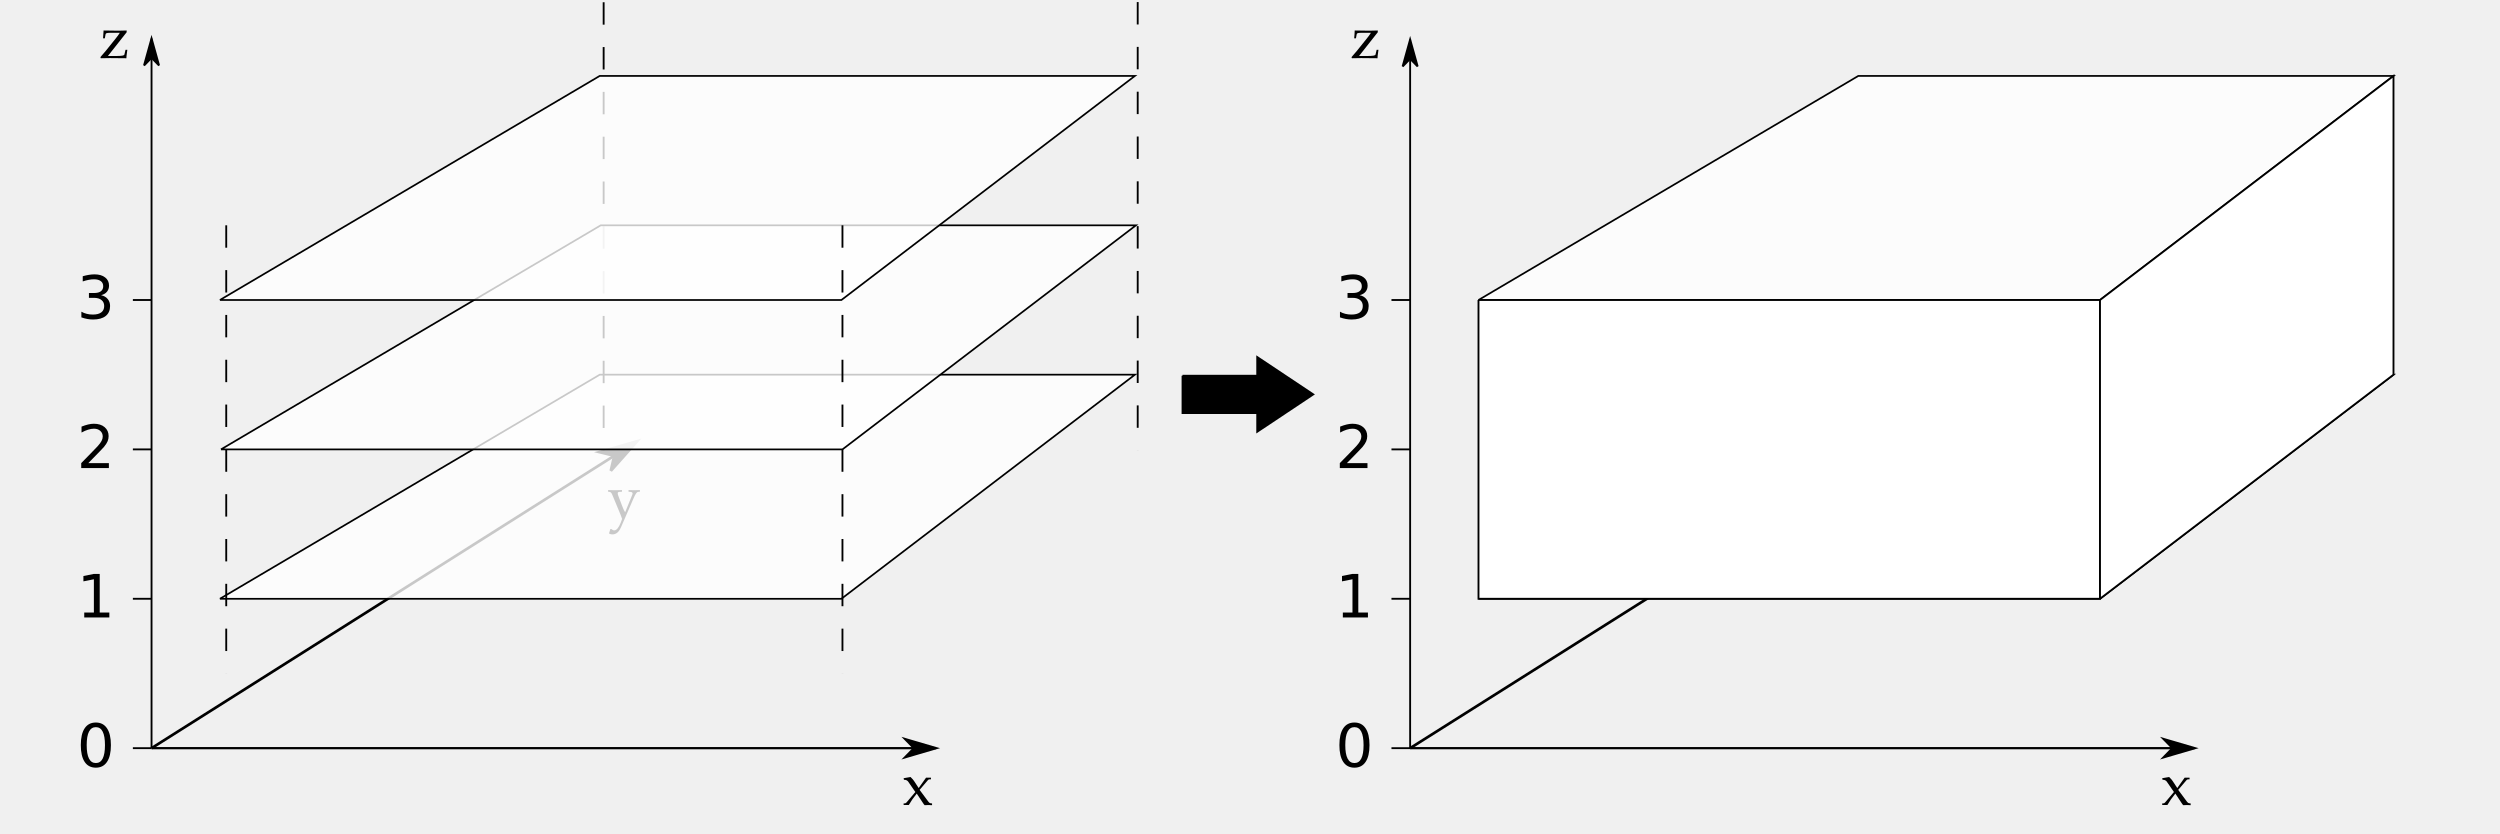
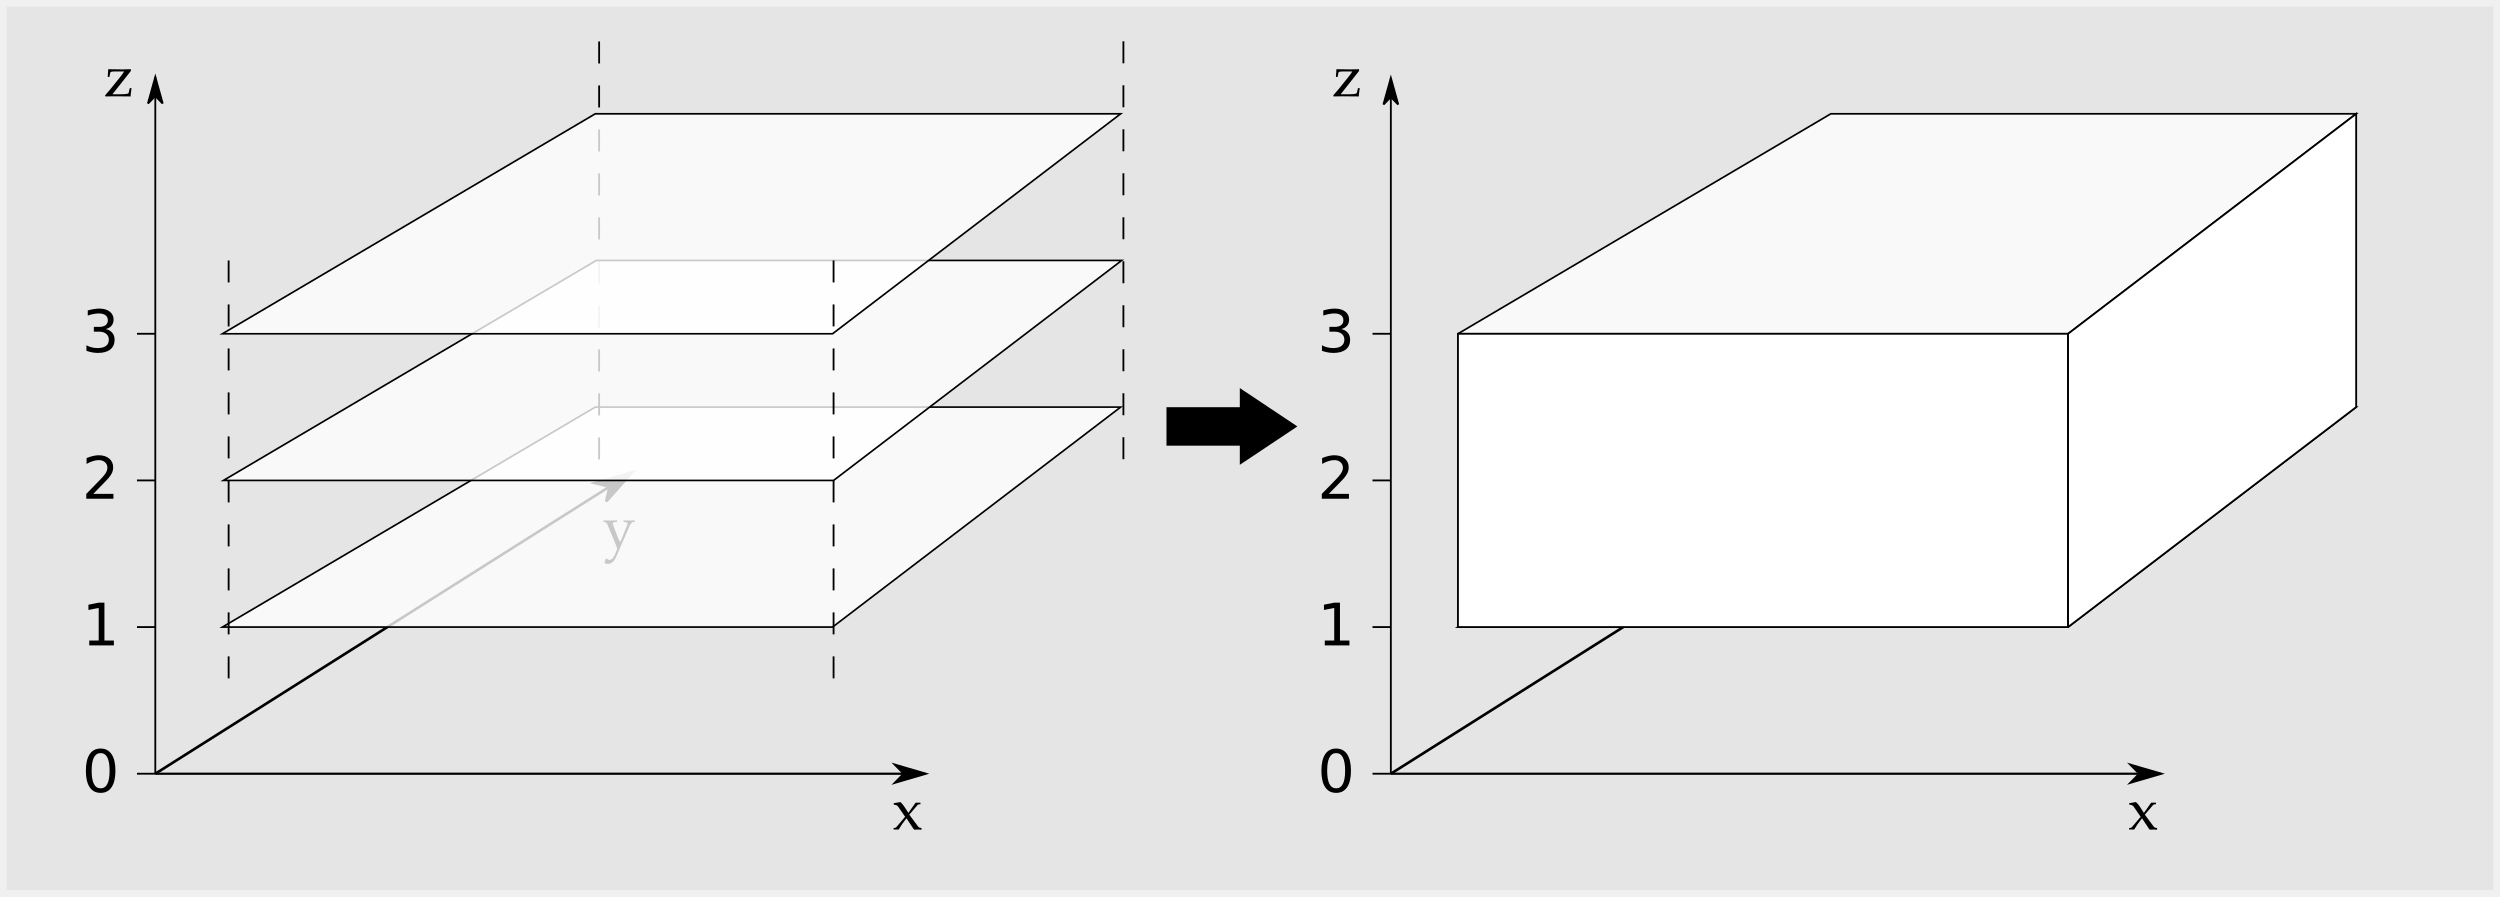
- <svg xmlns="http://www.w3.org/2000/svg" width="750" height="250" id="svg2834" version="1.1">
+ <svg xmlns="http://www.w3.org/2000/svg" width="764" height="274" id="svg2834" version="1.1">
  <defs id="defs2836">
    <marker orient="auto" refY="0" refX="0" id="Arrow2Lend" style="overflow:visible">
      <path id="path3666" style="font-size:12px;fill-rule:evenodd;stroke-width:0.625;stroke-linejoin:round" d="M 8.719,4.034 -2.207,0.016 8.719,-4.002 c -1.745,2.372 -1.735,5.617 -6e-7,8.035 z" transform="matrix(-1.1,0,0,-1.1,-1.1,0)" />
    </marker>
    <marker orient="auto" refY="0" refX="0" id="Arrow1Lend" style="overflow:visible">
-       <path id="path3648" d="M 0,0 5,-5 -12.5,0 5,5 0,0 z" style="fill-rule:evenodd;stroke:#000000;stroke-width:1pt;marker-start:none" transform="matrix(-0.8,0,0,-0.8,-10,0)" />
+       <path id="path3648" d="M 0,0 5,-5 -12.5,0 5,5 Z" style="fill-rule:evenodd;stroke:#000000;stroke-width:1pt;marker-start:none" transform="matrix(-0.8,0,0,-0.8,-10,0)" />
    </marker>
    <marker orient="auto" refY="0" refX="0" id="TriangleInL" style="overflow:visible">
-       <path id="path3779" d="m 5.77,0 -8.65,5 0,-10 8.65,5 z" style="fill-rule:evenodd;stroke:#000000;stroke-width:1pt;marker-start:none" transform="scale(-0.8,-0.8)" />
+       <path id="path3779" d="M 5.77,0 -2.88,5 V -5 Z" style="fill-rule:evenodd;stroke:#000000;stroke-width:1pt;marker-start:none" transform="scale(-0.8)" />
    </marker>
    <marker orient="auto" refY="0" refX="0" id="Arrow1Lstart" style="overflow:visible">
-       <path id="path3645" d="M 0,0 5,-5 -12.5,0 5,5 0,0 z" style="fill-rule:evenodd;stroke:#000000;stroke-width:1pt;marker-start:none" transform="matrix(0.8,0,0,0.8,10,0)" />
+       <path id="path3645" d="M 0,0 5,-5 -12.5,0 5,5 Z" style="fill-rule:evenodd;stroke:#000000;stroke-width:1pt;marker-start:none" transform="matrix(0.8,0,0,0.8,10,0)" />
    </marker>
    <marker orient="auto" refY="0" refX="0" id="Arrow1Lend-8" style="overflow:visible">
-       <path id="path3648-8" d="M 0,0 5,-5 -12.5,0 5,5 0,0 z" style="fill-rule:evenodd;stroke:#000000;stroke-width:1pt;marker-start:none" transform="matrix(-0.8,0,0,-0.8,-10,0)" />
+       <path id="path3648-8" d="M 0,0 5,-5 -12.5,0 5,5 Z" style="fill-rule:evenodd;stroke:#000000;stroke-width:1pt;marker-start:none" transform="matrix(-0.8,0,0,-0.8,-10,0)" />
    </marker>
    <marker orient="auto" refY="0" refX="0" id="marker4872" style="overflow:visible">
-       <path id="path4874" d="M 0,0 5,-5 -12.5,0 5,5 0,0 z" style="fill-rule:evenodd;stroke:#000000;stroke-width:1pt;marker-start:none" transform="matrix(-0.8,0,0,-0.8,-10,0)" />
+       <path id="path4874" d="M 0,0 5,-5 -12.5,0 5,5 Z" style="fill-rule:evenodd;stroke:#000000;stroke-width:1pt;marker-start:none" transform="matrix(-0.8,0,0,-0.8,-10,0)" />
    </marker>
    <marker orient="auto" refY="0" refX="0" id="marker4877" style="overflow:visible">
-       <path id="path4879" d="M 0,0 5,-5 -12.5,0 5,5 0,0 z" style="fill-rule:evenodd;stroke:#000000;stroke-width:1pt;marker-start:none" transform="matrix(-0.8,0,0,-0.8,-10,0)" />
+       <path id="path4879" d="M 0,0 5,-5 -12.5,0 5,5 Z" style="fill-rule:evenodd;stroke:#000000;stroke-width:1pt;marker-start:none" transform="matrix(-0.8,0,0,-0.8,-10,0)" />
    </marker>
  </defs>
-   <g id="layer1" transform="translate(-22.10938,-210.5491)">
-     <text xml:space="preserve" style="font-size:22.408px;font-style:normal;font-weight:normal;fill:#000000;fill-opacity:1;stroke:none;font-family:Bitstream Vera Sans" x="204.324" y="365.787" id="text5257-1">
-       <tspan id="tspan5259-2" x="204.324" y="365.787" style="font-size:17.927px;font-family:URW Palladio L;-inkscape-font-specification:URW Palladio L">y</tspan>
-     </text>
-     <g id="g4852" transform="matrix(0.5602052,0,0,0.5753459,33.95989,193.3531)">
-       <path id="path3638" d="M 60,420 320,260" style="fill:none;stroke:#000000;stroke-width:1.428px;stroke-linecap:butt;stroke-linejoin:miter;stroke-opacity:1;marker-end:url(#Arrow1Lend)" />
-       <path id="path4468" d="M 60,420 60,50" style="fill:none;stroke:#000000;stroke-width:1px;stroke-linecap:butt;stroke-linejoin:miter;stroke-opacity:1;marker-end:url(#Arrow1Lend)" />
-       <path id="path4660" d="m 60,420 420,0" style="fill:none;stroke:#000000;stroke-width:1.164px;stroke-linecap:butt;stroke-linejoin:miter;stroke-opacity:1;marker-end:url(#Arrow1Lend)" />
+   <g id="layer2" transform="translate(2,12)">
+     <rect style="opacity:1;fill:#e5e5e5;fill-opacity:1" id="rect1125" width="760" height="270" x="0" y="-10" />
+   </g>
+   <g id="layer1" transform="translate(-20.10938,-198.5491)">
+     <g id="g1067">
+       <text id="text5257-1" y="365.787" x="204.324" style="font-style:normal;font-weight:normal;line-height:0%;font-family:'Bitstream Vera Sans';fill:#000000;fill-opacity:1;stroke:none" xml:space="preserve">
+         <tspan style="font-size:17.927px;line-height:1.25;font-family:'URW Palladio L';-inkscape-font-specification:'URW Palladio L'" y="365.787" x="204.324" id="tspan5259-2">y</tspan>
+       </text>
+       <g transform="matrix(0.5602052,0,0,0.5753459,33.95989,193.3531)" id="g4852">
+         <path style="fill:none;stroke:#000000;stroke-width:1.428px;stroke-linecap:butt;stroke-linejoin:miter;stroke-opacity:1;marker-end:url(#Arrow1Lend)" d="M 60,420 320,260" id="path3638" />
+         <path style="fill:none;stroke:#000000;stroke-width:1px;stroke-linecap:butt;stroke-linejoin:miter;stroke-opacity:1;marker-end:url(#Arrow1Lend)" d="M 60,420 V 50" id="path4468" />
+         <path style="fill:none;stroke:#000000;stroke-width:1.164px;stroke-linecap:butt;stroke-linejoin:miter;stroke-opacity:1;marker-end:url(#Arrow1Lend)" d="M 60,420 H 480" id="path4660" />
+       </g>
+       <g id="g4852-8" transform="matrix(0.5602052,0,0,0.5745145,411.5382,193.7023)">
+         <path style="fill:none;stroke:#000000;stroke-width:1.428px;stroke-linecap:butt;stroke-linejoin:miter;stroke-opacity:1;marker-end:url(#Arrow1Lend)" d="M 60,420 320,260" id="path3638-0" />
+         <path style="fill:none;stroke:#000000;stroke-width:1px;stroke-linecap:butt;stroke-linejoin:miter;stroke-opacity:1;marker-end:url(#Arrow1Lend)" d="M 60,420 V 50" id="path4468-5" />
+         <path style="fill:none;stroke:#000000;stroke-width:1.164px;stroke-linecap:butt;stroke-linejoin:miter;stroke-opacity:1;marker-end:url(#Arrow1Lend)" d="M 60,420 H 480" id="path4660-8" />
+       </g>
+       <path id="path4919" d="M 67.572,390.182 H 61.97" style="fill:none;stroke:#000000;stroke-width:0.56px;stroke-linecap:butt;stroke-linejoin:miter;stroke-opacity:1" />
+       <path id="path4923" d="M 67.572,345.366 H 61.97" style="fill:none;stroke:#000000;stroke-width:0.56px;stroke-linecap:butt;stroke-linejoin:miter;stroke-opacity:1" />
+       <path id="path4927" d="M 67.572,300.549 H 61.97" style="fill:none;stroke:#000000;stroke-width:0.56px;stroke-linecap:butt;stroke-linejoin:miter;stroke-opacity:1" />
+       <path id="path4931" d="m 445.151,390.182 h -5.602" style="fill:none;stroke:#000000;stroke-width:0.56px;stroke-linecap:butt;stroke-linejoin:miter;stroke-opacity:1" />
+       <path id="path4935" d="m 445.151,345.366 h -5.602" style="fill:none;stroke:#000000;stroke-width:0.56px;stroke-linecap:butt;stroke-linejoin:miter;stroke-opacity:1" />
+       <path id="path4939" d="m 445.151,300.549 h -5.602" style="fill:none;stroke:#000000;stroke-width:0.56px;stroke-linecap:butt;stroke-linejoin:miter;stroke-opacity:1" />
+       <path id="path4943" d="M 88.078,390.182 202.021,322.957 H 362.578 l -88.047,67.225 z" style="fill:#ffffff;fill-opacity:0.784;stroke:#000000;stroke-width:0.518px;stroke-linecap:butt;stroke-linejoin:miter;stroke-opacity:1" />
+       <path id="path5134-3-2-8" d="M 203.203,211.224 V 345.673" style="fill:none;stroke:#000000;stroke-width:0.56;stroke-linecap:butt;stroke-linejoin:miter;stroke-miterlimit:4;stroke-dasharray:6.722, 6.722;stroke-dashoffset:0;stroke-opacity:1" />
+       <path id="path4943-7" d="M 88.395,345.366 202.339,278.141 H 362.896 l -88.047,67.225 z" style="fill:#ffffff;fill-opacity:0.784;stroke:#000000;stroke-width:0.518px;stroke-linecap:butt;stroke-linejoin:miter;stroke-opacity:1" />
+       <path id="path4943-92" d="M 88.078,300.549 202.021,233.325 H 362.578 l -88.047,67.225 z" style="fill:#ffffff;fill-opacity:0.784;stroke:#000000;stroke-width:0.518px;stroke-linecap:butt;stroke-linejoin:miter;stroke-opacity:1" />
+       <text id="text5036" y="440.6" x="45.164" style="font-style:normal;font-weight:normal;line-height:0%;font-family:'Bitstream Vera Sans';fill:#000000;fill-opacity:1;stroke:none" xml:space="preserve">
+         <tspan style="font-size:17.927px;line-height:1.25" y="440.6" x="45.164" id="tspan5038">0</tspan>
+       </text>
+       <path id="path5040" d="m 67.572,434.998 h -5.602 v 0" style="fill:none;stroke:#000000;stroke-width:0.56px;stroke-linecap:butt;stroke-linejoin:miter;stroke-opacity:1" />
+       <text id="text5036-6" y="395.784" x="45.164" style="font-style:normal;font-weight:normal;line-height:0%;font-family:'Bitstream Vera Sans';fill:#000000;fill-opacity:1;stroke:none" xml:space="preserve">
+         <tspan style="font-size:17.927px;line-height:1.25" y="395.784" x="45.164" id="tspan5038-3">1</tspan>
+       </text>
+       <text id="text5036-1" y="350.968" x="45.164" style="font-style:normal;font-weight:normal;line-height:0%;font-family:'Bitstream Vera Sans';fill:#000000;fill-opacity:1;stroke:none" xml:space="preserve">
+         <tspan style="font-size:17.927px;line-height:1.25" y="350.968" x="45.164" id="tspan5038-2">2</tspan>
+       </text>
+       <text id="text5036-8" y="306.151" x="45.164" style="font-style:normal;font-weight:normal;line-height:0%;font-family:'Bitstream Vera Sans';fill:#000000;fill-opacity:1;stroke:none" xml:space="preserve">
+         <tspan style="font-size:17.927px;line-height:1.25" y="306.151" x="45.164" id="tspan5038-1">3</tspan>
+       </text>
+       <text id="text5036-5" y="440.6" x="422.742" style="font-style:normal;font-weight:normal;line-height:0%;font-family:'Bitstream Vera Sans';fill:#000000;fill-opacity:1;stroke:none" xml:space="preserve">
+         <tspan style="font-size:17.927px;line-height:1.25" y="440.6" x="422.742" id="tspan5038-9">0</tspan>
+       </text>
+       <text id="text5036-6-0" y="395.784" x="422.742" style="font-style:normal;font-weight:normal;line-height:0%;font-family:'Bitstream Vera Sans';fill:#000000;fill-opacity:1;stroke:none" xml:space="preserve">
+         <tspan style="font-size:17.927px;line-height:1.25" y="395.784" x="422.742" id="tspan5038-3-3">1</tspan>
+       </text>
+       <text id="text5036-1-8" y="350.968" x="422.742" style="font-style:normal;font-weight:normal;line-height:0%;font-family:'Bitstream Vera Sans';fill:#000000;fill-opacity:1;stroke:none" xml:space="preserve">
+         <tspan style="font-size:17.927px;line-height:1.25" y="350.968" x="422.742" id="tspan5038-2-6">2</tspan>
+       </text>
+       <text id="text5036-8-3" y="306.151" x="422.742" style="font-style:normal;font-weight:normal;line-height:0%;font-family:'Bitstream Vera Sans';fill:#000000;fill-opacity:1;stroke:none" xml:space="preserve">
+         <tspan style="font-size:17.927px;line-height:1.25" y="306.151" x="422.742" id="tspan5038-1-9">3</tspan>
+       </text>
+       <path id="path5134" d="M 89.98,278.141 V 412.59" style="fill:none;stroke:#000000;stroke-width:0.56;stroke-linecap:butt;stroke-linejoin:miter;stroke-miterlimit:4;stroke-dasharray:6.722, 6.722;stroke-dashoffset:0;stroke-opacity:1" />
+       <path id="path5134-3" d="M 274.848,278.141 V 412.59" style="fill:none;stroke:#000000;stroke-width:0.56;stroke-linecap:butt;stroke-linejoin:miter;stroke-miterlimit:4;stroke-dasharray:6.722, 6.722;stroke-dashoffset:0;stroke-opacity:1" />
+       <path id="path4931-0" d="m 445.151,434.998 h -5.602" style="fill:none;stroke:#000000;stroke-width:0.56px;stroke-linecap:butt;stroke-linejoin:miter;stroke-opacity:1" />
+       <path id="path4943-2" d="m 465.656,390.182 113.944,-67.225 h 160.557 l -88.047,67.225 H 465.656 Z" style="fill:#ffffff;fill-opacity:0.784;stroke:#000000;stroke-width:0.518px;stroke-linecap:butt;stroke-linejoin:miter;stroke-opacity:1" />
+       <path id="path4943-5" d="M 465.656,300.549 579.6,233.325 h 160.557 l -88.047,67.225 H 465.656 Z" style="fill:#ffffff;fill-opacity:0.784;stroke:#000000;stroke-width:0.518px;stroke-linecap:butt;stroke-linejoin:miter;stroke-opacity:1" />
+       <path id="path5224" d="m 465.656,300.549 v 89.633 H 652.109 V 300.549 H 465.656 Z" style="fill:#ffffff;fill-opacity:1;stroke:#000000;stroke-width:0.56px;stroke-linecap:butt;stroke-linejoin:miter;stroke-opacity:1" />
+       <path id="path5228" d="m 652.109,390.182 88.047,-67.225 V 233.325 l -88.047,67.225 v 89.633 z" style="fill:#ffffff;fill-opacity:1;stroke:#000000;stroke-width:0.56px;stroke-linecap:butt;stroke-linejoin:miter;stroke-opacity:1" />
+       <path id="path5134-3-2" d="M 363.422,211.17 V 345.619" style="fill:none;stroke:#000000;stroke-width:0.56;stroke-linecap:butt;stroke-linejoin:miter;stroke-miterlimit:4;stroke-dasharray:6.722, 6.722;stroke-dashoffset:0;stroke-opacity:1" />
+       <text id="text5257" y="452.058" x="292.836" style="font-style:normal;font-weight:normal;line-height:0%;font-family:'Bitstream Vera Sans';fill:#000000;fill-opacity:1;stroke:none" xml:space="preserve">
+         <tspan style="font-size:17.927px;line-height:1.25;font-family:'URW Palladio L';-inkscape-font-specification:'URW Palladio L'" y="452.058" x="292.836" id="tspan5259">x</tspan>
+       </text>
+       <text id="text5261" y="227.976" x="51.948" style="font-style:normal;font-weight:normal;line-height:0%;font-family:'Bitstream Vera Sans';fill:#000000;fill-opacity:1;stroke:none" xml:space="preserve">
+         <tspan style="font-size:17.927px;line-height:1.25;font-family:'URW Palladio L';-inkscape-font-specification:'URW Palladio L'" y="227.976" x="51.948" id="tspan5263">z</tspan>
+       </text>
+       <text id="text5257-4" y="452.058" x="670.414" style="font-style:normal;font-weight:normal;line-height:0%;font-family:'Bitstream Vera Sans';fill:#000000;fill-opacity:1;stroke:none" xml:space="preserve">
+         <tspan style="font-size:17.927px;line-height:1.25;font-family:'URW Palladio L';-inkscape-font-specification:'URW Palladio L'" y="452.058" x="670.414" id="tspan5259-4">x</tspan>
+       </text>
+       <text id="text5261-2" y="227.976" x="427.285" style="font-style:normal;font-weight:normal;line-height:0%;font-family:'Bitstream Vera Sans';fill:#000000;fill-opacity:1;stroke:none" xml:space="preserve">
+         <tspan style="font-size:17.927px;line-height:1.25;font-family:'URW Palladio L';-inkscape-font-specification:'URW Palladio L'" y="227.976" x="427.285" id="tspan5263-0">z</tspan>
+       </text>
+       <path id="path5521" d="m 376.867,323.265 v 11.204 h 22.408 v 5.602 l 16.806,-11.204 -16.806,-11.204 v 5.602 z" style="fill:#000000;fill-opacity:1;stroke:#000000;stroke-width:0.56px;stroke-linecap:butt;stroke-linejoin:miter;stroke-opacity:1" />
    </g>
-     <g transform="matrix(0.5602052,0,0,0.5745145,411.5382,193.7023)" id="g4852-8">
-       <path id="path3638-0" d="M 60,420 320,260" style="fill:none;stroke:#000000;stroke-width:1.428px;stroke-linecap:butt;stroke-linejoin:miter;stroke-opacity:1;marker-end:url(#Arrow1Lend)" />
-       <path id="path4468-5" d="M 60,420 60,50" style="fill:none;stroke:#000000;stroke-width:1px;stroke-linecap:butt;stroke-linejoin:miter;stroke-opacity:1;marker-end:url(#Arrow1Lend)" />
-       <path id="path4660-8" d="m 60,420 420,0" style="fill:none;stroke:#000000;stroke-width:1.164px;stroke-linecap:butt;stroke-linejoin:miter;stroke-opacity:1;marker-end:url(#Arrow1Lend)" />
-     </g>
-     <path style="fill:none;stroke:#000000;stroke-width:0.56px;stroke-linecap:butt;stroke-linejoin:miter;stroke-opacity:1" d="m 67.572,390.182 -5.602,0" id="path4919" />
-     <path style="fill:none;stroke:#000000;stroke-width:0.56px;stroke-linecap:butt;stroke-linejoin:miter;stroke-opacity:1" d="m 67.572,345.366 -5.602,0" id="path4923" />
-     <path style="fill:none;stroke:#000000;stroke-width:0.56px;stroke-linecap:butt;stroke-linejoin:miter;stroke-opacity:1" d="m 67.572,300.549 -5.602,0" id="path4927" />
-     <path style="fill:none;stroke:#000000;stroke-width:0.56px;stroke-linecap:butt;stroke-linejoin:miter;stroke-opacity:1" d="m 445.151,390.182 -5.602,0" id="path4931" />
-     <path style="fill:none;stroke:#000000;stroke-width:0.56px;stroke-linecap:butt;stroke-linejoin:miter;stroke-opacity:1" d="m 445.151,345.366 -5.602,0" id="path4935" />
-     <path style="fill:none;stroke:#000000;stroke-width:0.56px;stroke-linecap:butt;stroke-linejoin:miter;stroke-opacity:1" d="m 445.151,300.549 -5.602,0" id="path4939" />
-     <path style="fill:#ffffff;fill-opacity:0.784;stroke:#000000;stroke-width:0.518px;stroke-linecap:butt;stroke-linejoin:miter;stroke-opacity:1" d="m 88.078,390.182 113.944,-67.225 160.557,0 -88.047,67.225 -186.453,0" id="path4943" />
-     <path style="fill:none;stroke:#000000;stroke-width:0.56;stroke-linecap:butt;stroke-linejoin:miter;stroke-miterlimit:4;stroke-opacity:1;stroke-dasharray:6.722, 6.722;stroke-dashoffset:0" d="m 203.203,211.224 0,134.449" id="path5134-3-2-8" />
-     <path style="fill:#ffffff;fill-opacity:0.784;stroke:#000000;stroke-width:0.518px;stroke-linecap:butt;stroke-linejoin:miter;stroke-opacity:1" d="m 88.395,345.366 113.944,-67.225 160.557,0 -88.047,67.225 -186.453,0" id="path4943-7" />
-     <path style="fill:#ffffff;fill-opacity:0.784;stroke:#000000;stroke-width:0.518px;stroke-linecap:butt;stroke-linejoin:miter;stroke-opacity:1" d="m 88.078,300.549 113.944,-67.225 160.557,0 -88.047,67.225 -186.453,0" id="path4943-92" />
-     <text xml:space="preserve" style="font-size:22.408px;font-style:normal;font-weight:normal;fill:#000000;fill-opacity:1;stroke:none;font-family:Bitstream Vera Sans" x="45.164" y="440.6" id="text5036">
-       <tspan id="tspan5038" x="45.164" y="440.6" style="font-size:17.927px">0</tspan>
-     </text>
-     <path style="fill:none;stroke:#000000;stroke-width:0.56px;stroke-linecap:butt;stroke-linejoin:miter;stroke-opacity:1" d="m 67.572,434.998 -5.602,0 0,0" id="path5040" />
-     <text xml:space="preserve" style="font-size:22.408px;font-style:normal;font-weight:normal;fill:#000000;fill-opacity:1;stroke:none;font-family:Bitstream Vera Sans" x="45.164" y="395.784" id="text5036-6">
-       <tspan id="tspan5038-3" x="45.164" y="395.784" style="font-size:17.927px">1</tspan>
-     </text>
-     <text xml:space="preserve" style="font-size:22.408px;font-style:normal;font-weight:normal;fill:#000000;fill-opacity:1;stroke:none;font-family:Bitstream Vera Sans" x="45.164" y="350.968" id="text5036-1">
-       <tspan id="tspan5038-2" x="45.164" y="350.968" style="font-size:17.927px">2</tspan>
-     </text>
-     <text xml:space="preserve" style="font-size:22.408px;font-style:normal;font-weight:normal;fill:#000000;fill-opacity:1;stroke:none;font-family:Bitstream Vera Sans" x="45.164" y="306.151" id="text5036-8">
-       <tspan id="tspan5038-1" x="45.164" y="306.151" style="font-size:17.927px">3</tspan>
-     </text>
-     <text xml:space="preserve" style="font-size:22.408px;font-style:normal;font-weight:normal;fill:#000000;fill-opacity:1;stroke:none;font-family:Bitstream Vera Sans" x="422.742" y="440.6" id="text5036-5">
-       <tspan id="tspan5038-9" x="422.742" y="440.6" style="font-size:17.927px">0</tspan>
-     </text>
-     <text xml:space="preserve" style="font-size:22.408px;font-style:normal;font-weight:normal;fill:#000000;fill-opacity:1;stroke:none;font-family:Bitstream Vera Sans" x="422.742" y="395.784" id="text5036-6-0">
-       <tspan id="tspan5038-3-3" x="422.742" y="395.784" style="font-size:17.927px">1</tspan>
-     </text>
-     <text xml:space="preserve" style="font-size:22.408px;font-style:normal;font-weight:normal;fill:#000000;fill-opacity:1;stroke:none;font-family:Bitstream Vera Sans" x="422.742" y="350.968" id="text5036-1-8">
-       <tspan id="tspan5038-2-6" x="422.742" y="350.968" style="font-size:17.927px">2</tspan>
-     </text>
-     <text xml:space="preserve" style="font-size:22.408px;font-style:normal;font-weight:normal;fill:#000000;fill-opacity:1;stroke:none;font-family:Bitstream Vera Sans" x="422.742" y="306.151" id="text5036-8-3">
-       <tspan id="tspan5038-1-9" x="422.742" y="306.151" style="font-size:17.927px">3</tspan>
-     </text>
-     <path style="fill:none;stroke:#000000;stroke-width:0.56;stroke-linecap:butt;stroke-linejoin:miter;stroke-miterlimit:4;stroke-opacity:1;stroke-dasharray:6.722, 6.722;stroke-dashoffset:0" d="m 89.98,278.141 0,134.449" id="path5134" />
-     <path style="fill:none;stroke:#000000;stroke-width:0.56;stroke-linecap:butt;stroke-linejoin:miter;stroke-miterlimit:4;stroke-opacity:1;stroke-dasharray:6.722, 6.722;stroke-dashoffset:0" d="m 274.848,278.141 0,134.449" id="path5134-3" />
-     <path style="fill:none;stroke:#000000;stroke-width:0.56px;stroke-linecap:butt;stroke-linejoin:miter;stroke-opacity:1" d="m 445.151,434.998 -5.602,0" id="path4931-0" />
-     <path style="fill:#ffffff;fill-opacity:0.784;stroke:#000000;stroke-width:0.518px;stroke-linecap:butt;stroke-linejoin:miter;stroke-opacity:1" d="m 465.656,390.182 113.944,-67.225 160.557,0 -88.047,67.225 -186.453,0" id="path4943-2" />
-     <path style="fill:#ffffff;fill-opacity:0.784;stroke:#000000;stroke-width:0.518px;stroke-linecap:butt;stroke-linejoin:miter;stroke-opacity:1" d="m 465.656,300.549 113.944,-67.225 160.557,0 -88.047,67.225 -186.453,0" id="path4943-5" />
-     <path style="fill:#ffffff;fill-opacity:1;stroke:#000000;stroke-width:0.56px;stroke-linecap:butt;stroke-linejoin:miter;stroke-opacity:1" d="m 465.656,300.549 0,89.633 186.453,0 0,-89.633 -186.453,0" id="path5224" />
-     <path style="fill:#ffffff;fill-opacity:1;stroke:#000000;stroke-width:0.56px;stroke-linecap:butt;stroke-linejoin:miter;stroke-opacity:1" d="m 652.109,390.182 88.047,-67.225 0,-89.633 -88.047,67.225 0,89.633 10e-6,0" id="path5228" />
-     <path style="fill:none;stroke:#000000;stroke-width:0.56;stroke-linecap:butt;stroke-linejoin:miter;stroke-miterlimit:4;stroke-opacity:1;stroke-dasharray:6.722, 6.722;stroke-dashoffset:0" d="m 363.422,211.17 0,134.449" id="path5134-3-2" />
-     <text xml:space="preserve" style="font-size:22.408px;font-style:normal;font-weight:normal;fill:#000000;fill-opacity:1;stroke:none;font-family:Bitstream Vera Sans" x="292.836" y="452.058" id="text5257">
-       <tspan id="tspan5259" x="292.836" y="452.058" style="font-size:17.927px;font-family:URW Palladio L;-inkscape-font-specification:URW Palladio L">x</tspan>
-     </text>
-     <text xml:space="preserve" style="font-size:22.408px;font-style:normal;font-weight:normal;fill:#000000;fill-opacity:1;stroke:none;font-family:Bitstream Vera Sans" x="51.948" y="227.976" id="text5261">
-       <tspan id="tspan5263" x="51.948" y="227.976" style="font-size:17.927px;font-family:URW Palladio L;-inkscape-font-specification:URW Palladio L">z</tspan>
-     </text>
-     <text xml:space="preserve" style="font-size:22.408px;font-style:normal;font-weight:normal;fill:#000000;fill-opacity:1;stroke:none;font-family:Bitstream Vera Sans" x="670.414" y="452.058" id="text5257-4">
-       <tspan id="tspan5259-4" x="670.414" y="452.058" style="font-size:17.927px;font-family:URW Palladio L;-inkscape-font-specification:URW Palladio L">x</tspan>
-     </text>
-     <text xml:space="preserve" style="font-size:22.408px;font-style:normal;font-weight:normal;fill:#000000;fill-opacity:1;stroke:none;font-family:Bitstream Vera Sans" x="427.285" y="227.976" id="text5261-2">
-       <tspan id="tspan5263-0" x="427.285" y="227.976" style="font-size:17.927px;font-family:URW Palladio L;-inkscape-font-specification:URW Palladio L">z</tspan>
-     </text>
-     <path style="fill:#000000;fill-opacity:1;stroke:#000000;stroke-width:0.56px;stroke-linecap:butt;stroke-linejoin:miter;stroke-opacity:1" d="m 376.867,323.265 0,11.204 22.408,0 0,5.602 16.806,-11.204 -16.806,-11.204 0,5.602 -22.408,0" id="path5521" />
  </g>
</svg>
